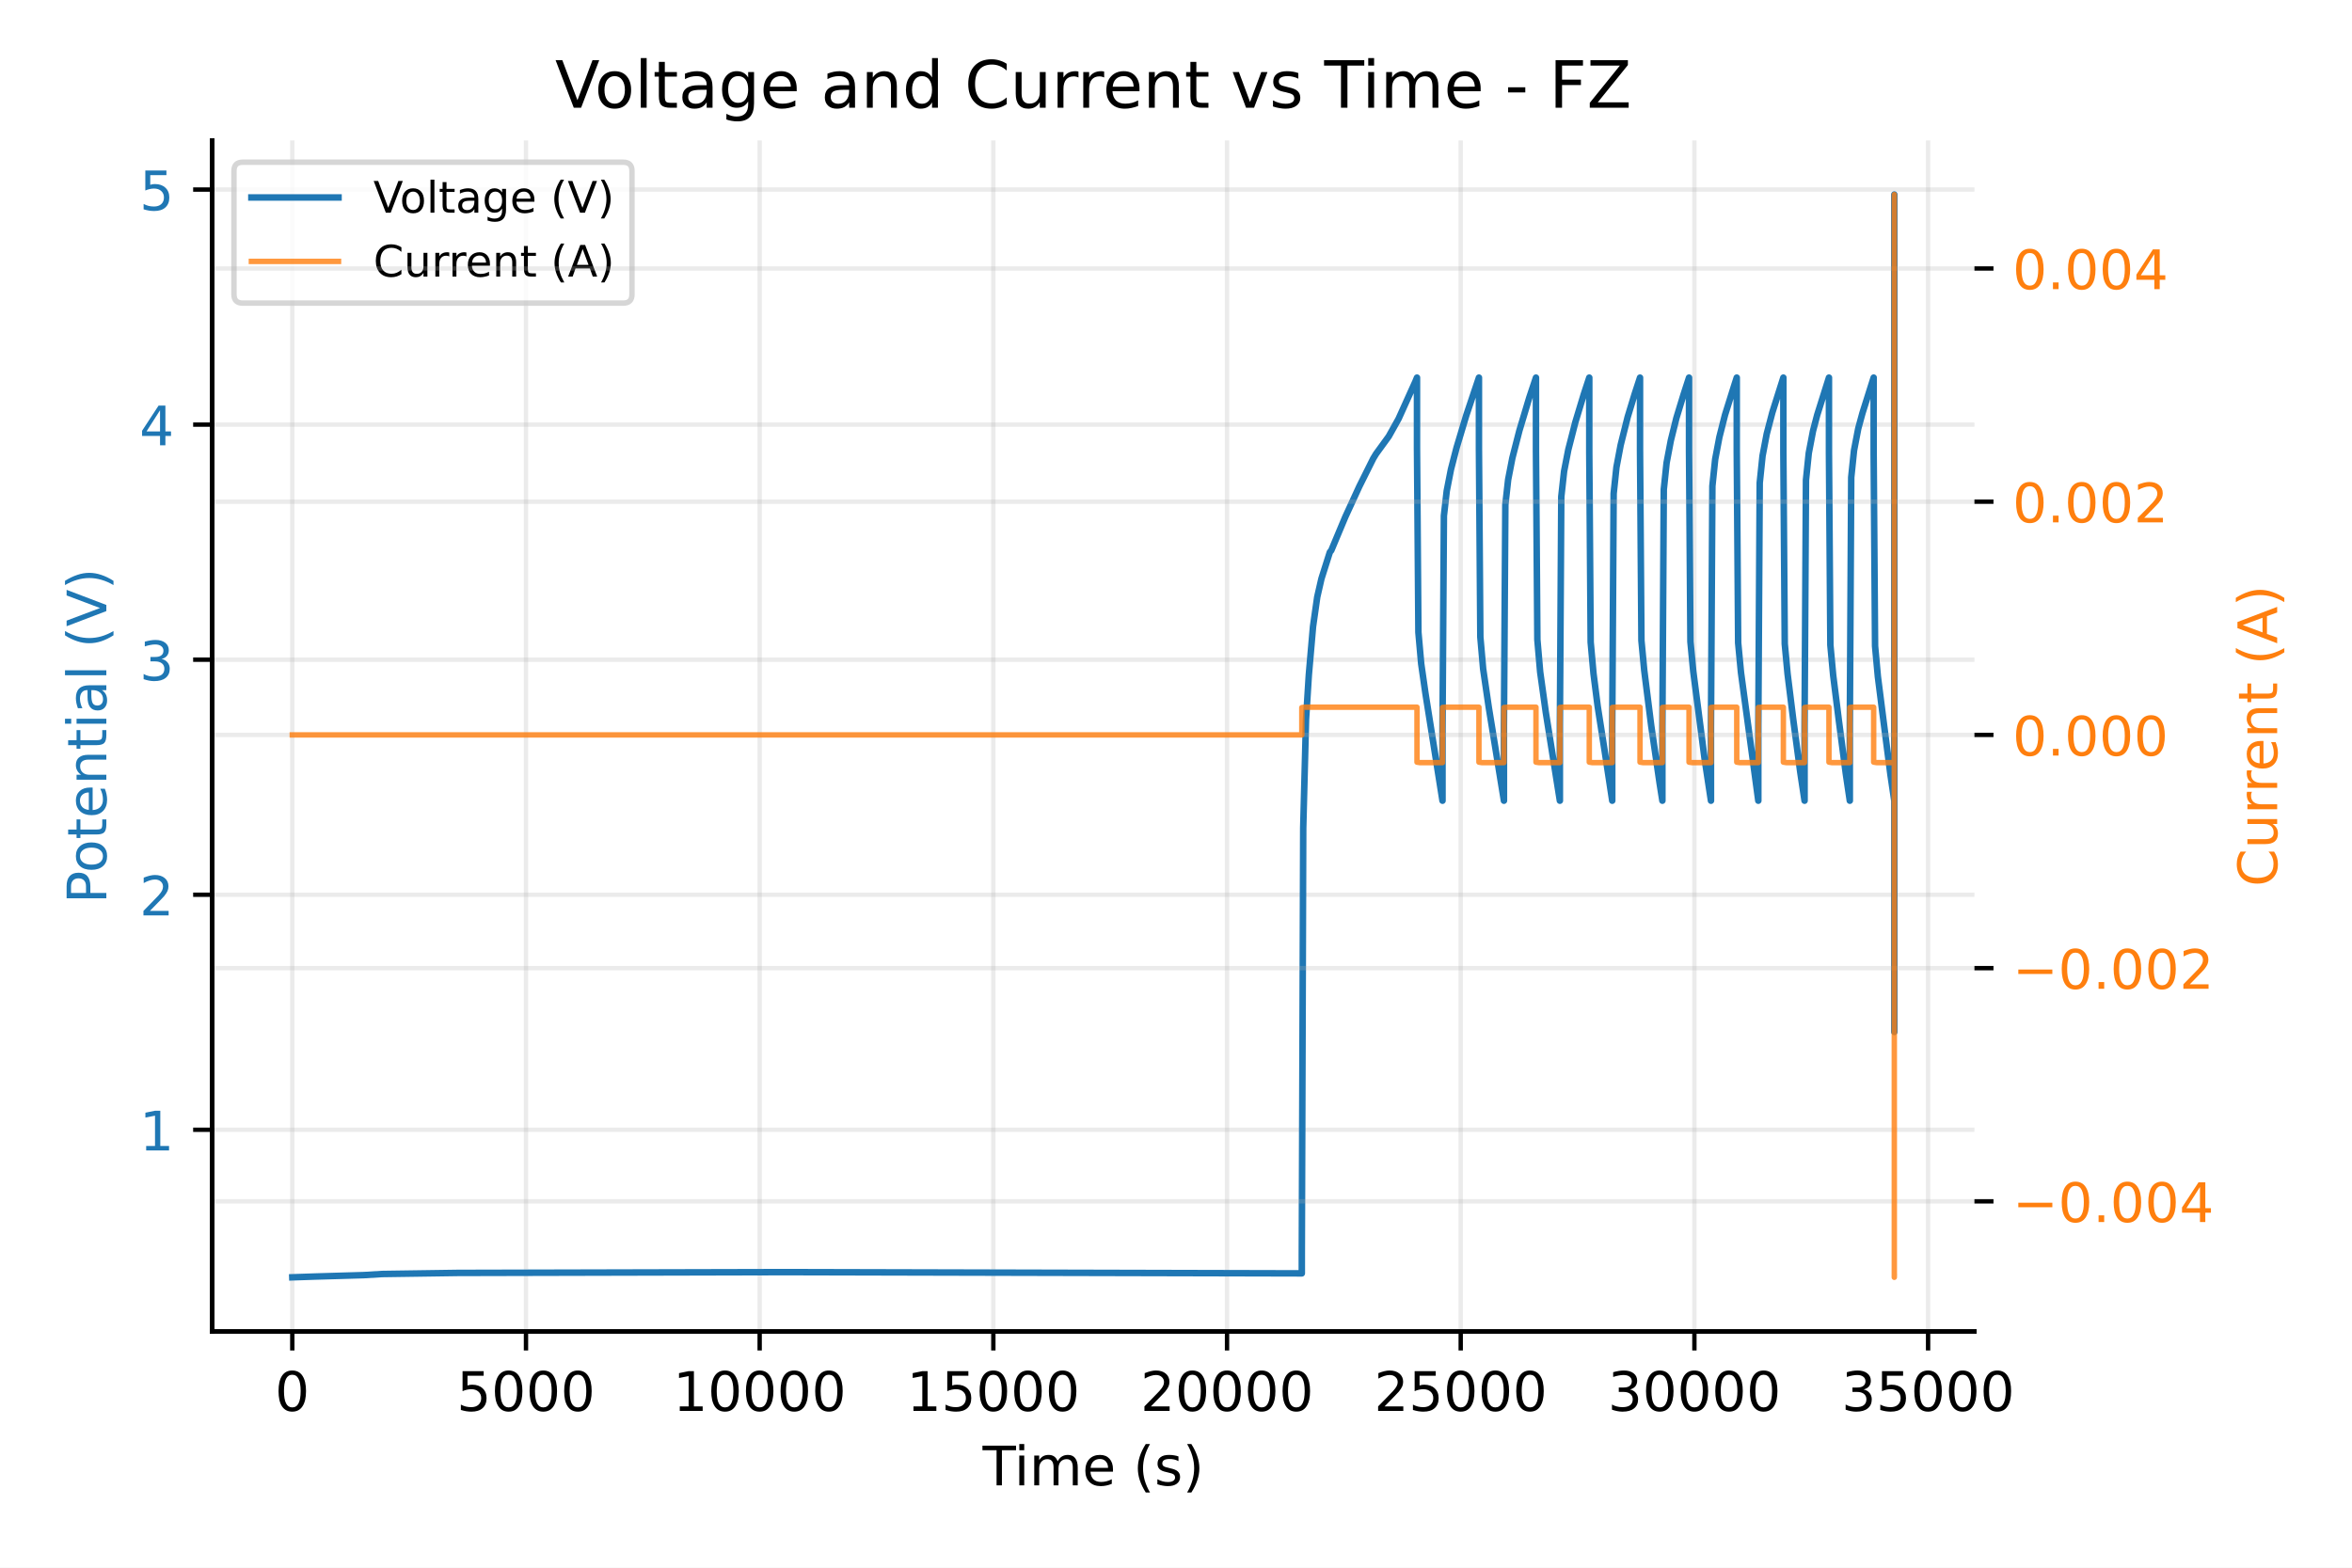
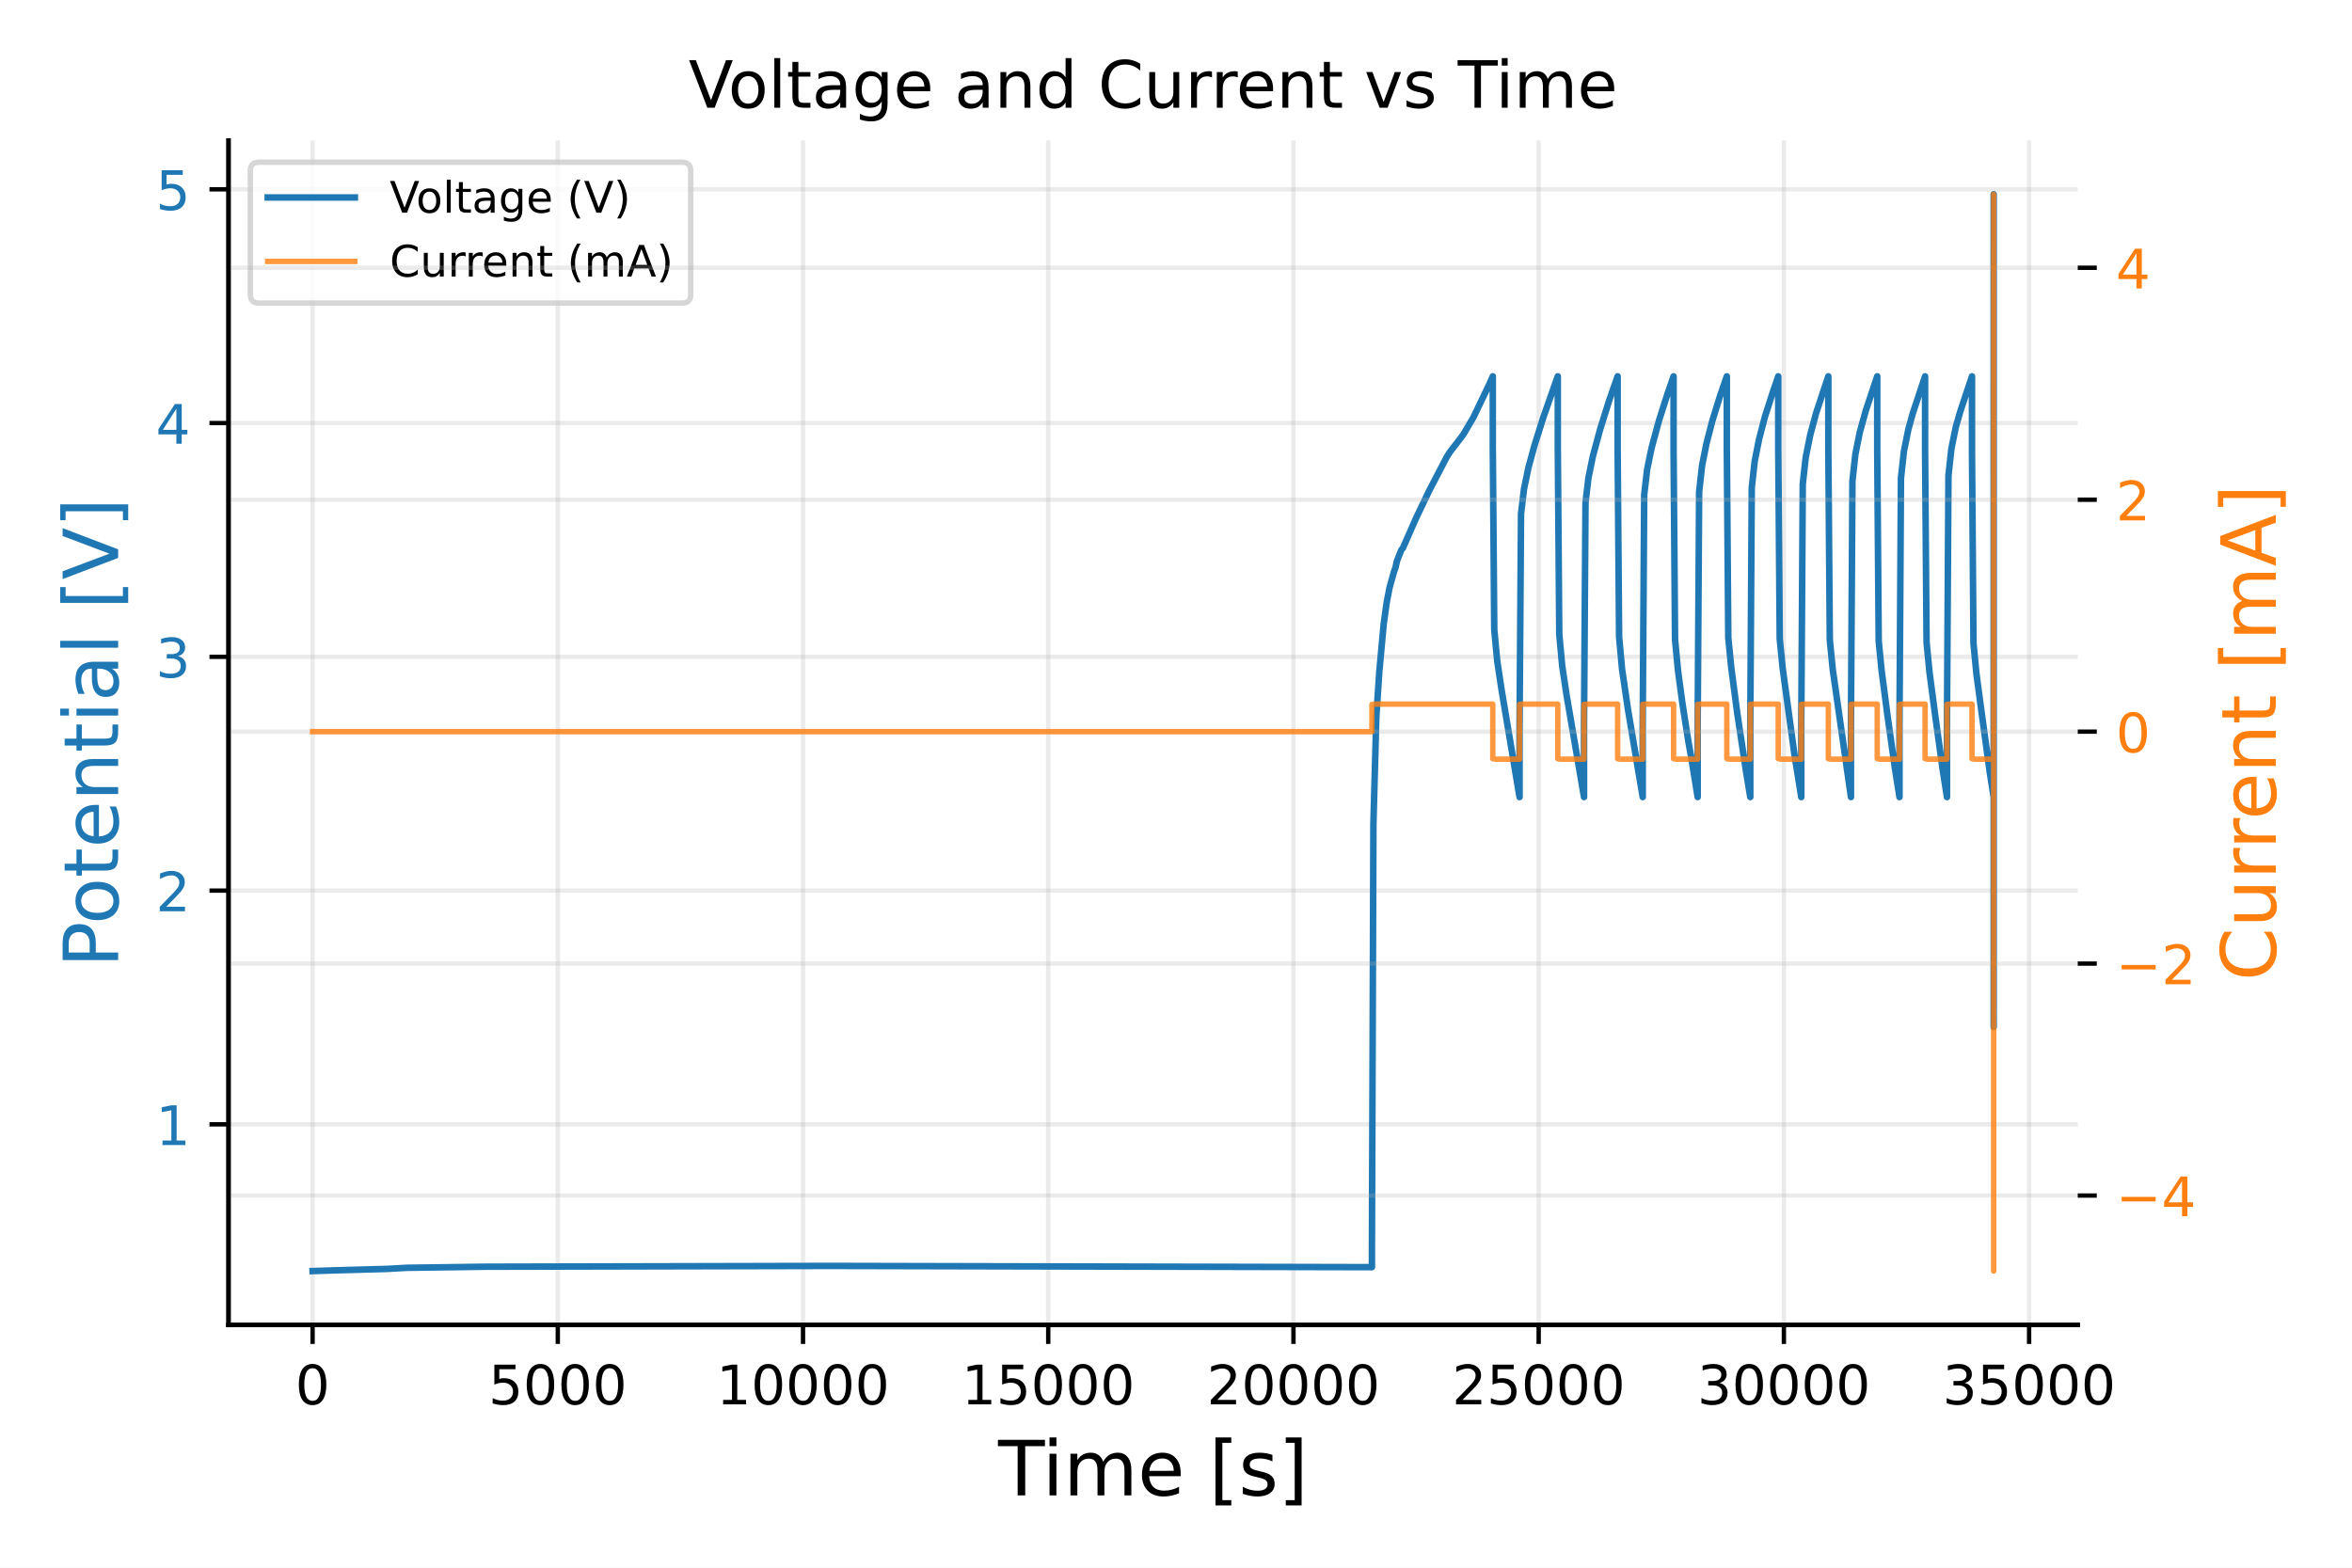
<svg xmlns="http://www.w3.org/2000/svg" xmlns:xlink="http://www.w3.org/1999/xlink" width="432pt" height="288pt" viewBox="0 0 432 288" version="1.1">
  <defs>
    <style type="text/css">*{stroke-linejoin: round; stroke-linecap: butt}</style>
  </defs>
  <g id="figure_1">
    <g id="patch_1">
      <path d="M 0 288  L 432 288  L 432 0  L 0 0  z " style="fill: #ffffff" />
    </g>
    <g id="axes_1">
      <g id="patch_2">
-         <path d="M 38.975 244.6  L 362.65 244.6  L 362.65 25.8  L 38.975 25.8  z " style="fill: #ffffff" />
+         <path d="M 41.975 243.4  L 381.625 243.4  L 381.625 25.8  L 41.975 25.8  z " style="fill: #ffffff" />
      </g>
      <g id="matplotlib.axis_1">
        <g id="xtick_1">
          <g id="line2d_1">
-             <path d="M 53.687 244.6  L 53.687 25.8  " clip-path="url(#p4416f6d482)" style="fill: none; stroke: #b0b0b0; stroke-opacity: 0.25; stroke-width: 0.8; stroke-linecap: square" />
+             <path d="M 57.414 243.4  L 57.414 25.8  " clip-path="url(#p46e3460325)" style="fill: none; stroke: #b0b0b0; stroke-opacity: 0.25; stroke-width: 0.8; stroke-linecap: square" />
          </g>
          <g id="line2d_2">
            <defs>
-               <path id="m3446cfcd59" d="M 0 0  L 0 3.5  " style="stroke: #000000; stroke-width: 0.8" />
+               <path id="mad3d127547" d="M 0 0  L 0 3.5  " style="stroke: #000000; stroke-width: 0.8" />
            </defs>
            <g>
-               <use xlink:href="#m3446cfcd59" x="53.687" y="244.6" style="stroke: #000000; stroke-width: 0.8" />
+               <use xlink:href="#mad3d127547" x="57.414" y="243.4" style="stroke: #000000; stroke-width: 0.8" />
            </g>
          </g>
          <g id="text_1">
-             <text style="font: 10px 'DejaVu Sans', 'Bitstream Vera Sans', 'Computer Modern Sans Serif', 'Lucida Grande', 'Verdana', 'Geneva', 'Lucid', 'Arial', 'Helvetica', 'Avant Garde', sans-serif; text-anchor: middle" x="53.687" y="259.198" transform="rotate(-0 53.68746 259.1984)">0</text>
+             <text style="font-size: 10px; font-family: 'DejaVu Sans', 'Bitstream Vera Sans', 'Computer Modern Sans Serif', 'Lucida Grande', 'Verdana', 'Geneva', 'Lucid', 'Arial', 'Helvetica', 'Avant Garde', sans-serif; text-anchor: middle" x="57.414" y="257.998" transform="rotate(-0 57.41359 257.9984)">0</text>
          </g>
        </g>
        <g id="xtick_2">
          <g id="line2d_3">
-             <path d="M 96.609 244.6  L 96.609 25.8  " clip-path="url(#p4416f6d482)" style="fill: none; stroke: #b0b0b0; stroke-opacity: 0.25; stroke-width: 0.8; stroke-linecap: square" />
+             <path d="M 102.453 243.4  L 102.453 25.8  " clip-path="url(#p46e3460325)" style="fill: none; stroke: #b0b0b0; stroke-opacity: 0.25; stroke-width: 0.8; stroke-linecap: square" />
          </g>
          <g id="line2d_4">
            <g>
-               <use xlink:href="#m3446cfcd59" x="96.609" y="244.6" style="stroke: #000000; stroke-width: 0.8" />
+               <use xlink:href="#mad3d127547" x="102.453" y="243.4" style="stroke: #000000; stroke-width: 0.8" />
            </g>
          </g>
          <g id="text_2">
-             <text style="font: 10px 'DejaVu Sans', 'Bitstream Vera Sans', 'Computer Modern Sans Serif', 'Lucida Grande', 'Verdana', 'Geneva', 'Lucid', 'Arial', 'Helvetica', 'Avant Garde', sans-serif; text-anchor: middle" x="96.609" y="259.198" transform="rotate(-0 96.60897 259.1984)">5000</text>
+             <text style="font-size: 10px; font-family: 'DejaVu Sans', 'Bitstream Vera Sans', 'Computer Modern Sans Serif', 'Lucida Grande', 'Verdana', 'Geneva', 'Lucid', 'Arial', 'Helvetica', 'Avant Garde', sans-serif; text-anchor: middle" x="102.453" y="257.998" transform="rotate(-0 102.4535 257.9984)">5000</text>
          </g>
        </g>
        <g id="xtick_3">
          <g id="line2d_5">
-             <path d="M 139.53 244.6  L 139.53 25.8  " clip-path="url(#p4416f6d482)" style="fill: none; stroke: #b0b0b0; stroke-opacity: 0.25; stroke-width: 0.8; stroke-linecap: square" />
+             <path d="M 147.493 243.4  L 147.493 25.8  " clip-path="url(#p46e3460325)" style="fill: none; stroke: #b0b0b0; stroke-opacity: 0.25; stroke-width: 0.8; stroke-linecap: square" />
          </g>
          <g id="line2d_6">
            <g>
-               <use xlink:href="#m3446cfcd59" x="139.53" y="244.6" style="stroke: #000000; stroke-width: 0.8" />
+               <use xlink:href="#mad3d127547" x="147.493" y="243.4" style="stroke: #000000; stroke-width: 0.8" />
            </g>
          </g>
          <g id="text_3">
-             <text style="font: 10px 'DejaVu Sans', 'Bitstream Vera Sans', 'Computer Modern Sans Serif', 'Lucida Grande', 'Verdana', 'Geneva', 'Lucid', 'Arial', 'Helvetica', 'Avant Garde', sans-serif; text-anchor: middle" x="139.53" y="259.198" transform="rotate(-0 139.5305 259.1984)">10000</text>
+             <text style="font-size: 10px; font-family: 'DejaVu Sans', 'Bitstream Vera Sans', 'Computer Modern Sans Serif', 'Lucida Grande', 'Verdana', 'Geneva', 'Lucid', 'Arial', 'Helvetica', 'Avant Garde', sans-serif; text-anchor: middle" x="147.493" y="257.998" transform="rotate(-0 147.4934 257.9984)">10000</text>
          </g>
        </g>
        <g id="xtick_4">
          <g id="line2d_7">
-             <path d="M 182.452 244.6  L 182.452 25.8  " clip-path="url(#p4416f6d482)" style="fill: none; stroke: #b0b0b0; stroke-opacity: 0.25; stroke-width: 0.8; stroke-linecap: square" />
+             <path d="M 192.533 243.4  L 192.533 25.8  " clip-path="url(#p46e3460325)" style="fill: none; stroke: #b0b0b0; stroke-opacity: 0.25; stroke-width: 0.8; stroke-linecap: square" />
          </g>
          <g id="line2d_8">
            <g>
-               <use xlink:href="#m3446cfcd59" x="182.452" y="244.6" style="stroke: #000000; stroke-width: 0.8" />
+               <use xlink:href="#mad3d127547" x="192.533" y="243.4" style="stroke: #000000; stroke-width: 0.8" />
            </g>
          </g>
          <g id="text_4">
-             <text style="font: 10px 'DejaVu Sans', 'Bitstream Vera Sans', 'Computer Modern Sans Serif', 'Lucida Grande', 'Verdana', 'Geneva', 'Lucid', 'Arial', 'Helvetica', 'Avant Garde', sans-serif; text-anchor: middle" x="182.452" y="259.198" transform="rotate(-0 182.452 259.1984)">15000</text>
+             <text style="font-size: 10px; font-family: 'DejaVu Sans', 'Bitstream Vera Sans', 'Computer Modern Sans Serif', 'Lucida Grande', 'Verdana', 'Geneva', 'Lucid', 'Arial', 'Helvetica', 'Avant Garde', sans-serif; text-anchor: middle" x="192.533" y="257.998" transform="rotate(-0 192.5333 257.9984)">15000</text>
          </g>
        </g>
        <g id="xtick_5">
          <g id="line2d_9">
-             <path d="M 225.373 244.6  L 225.373 25.8  " clip-path="url(#p4416f6d482)" style="fill: none; stroke: #b0b0b0; stroke-opacity: 0.25; stroke-width: 0.8; stroke-linecap: square" />
+             <path d="M 237.573 243.4  L 237.573 25.8  " clip-path="url(#p46e3460325)" style="fill: none; stroke: #b0b0b0; stroke-opacity: 0.25; stroke-width: 0.8; stroke-linecap: square" />
          </g>
          <g id="line2d_10">
            <g>
-               <use xlink:href="#m3446cfcd59" x="225.373" y="244.6" style="stroke: #000000; stroke-width: 0.8" />
+               <use xlink:href="#mad3d127547" x="237.573" y="243.4" style="stroke: #000000; stroke-width: 0.8" />
            </g>
          </g>
          <g id="text_5">
-             <text style="font: 10px 'DejaVu Sans', 'Bitstream Vera Sans', 'Computer Modern Sans Serif', 'Lucida Grande', 'Verdana', 'Geneva', 'Lucid', 'Arial', 'Helvetica', 'Avant Garde', sans-serif; text-anchor: middle" x="225.373" y="259.198" transform="rotate(-0 225.3735 259.1984)">20000</text>
+             <text style="font-size: 10px; font-family: 'DejaVu Sans', 'Bitstream Vera Sans', 'Computer Modern Sans Serif', 'Lucida Grande', 'Verdana', 'Geneva', 'Lucid', 'Arial', 'Helvetica', 'Avant Garde', sans-serif; text-anchor: middle" x="237.573" y="257.998" transform="rotate(-0 237.5732 257.9984)">20000</text>
          </g>
        </g>
        <g id="xtick_6">
          <g id="line2d_11">
-             <path d="M 268.295 244.6  L 268.295 25.8  " clip-path="url(#p4416f6d482)" style="fill: none; stroke: #b0b0b0; stroke-opacity: 0.25; stroke-width: 0.8; stroke-linecap: square" />
+             <path d="M 282.613 243.4  L 282.613 25.8  " clip-path="url(#p46e3460325)" style="fill: none; stroke: #b0b0b0; stroke-opacity: 0.25; stroke-width: 0.8; stroke-linecap: square" />
          </g>
          <g id="line2d_12">
            <g>
-               <use xlink:href="#m3446cfcd59" x="268.295" y="244.6" style="stroke: #000000; stroke-width: 0.8" />
+               <use xlink:href="#mad3d127547" x="282.613" y="243.4" style="stroke: #000000; stroke-width: 0.8" />
            </g>
          </g>
          <g id="text_6">
-             <text style="font: 10px 'DejaVu Sans', 'Bitstream Vera Sans', 'Computer Modern Sans Serif', 'Lucida Grande', 'Verdana', 'Geneva', 'Lucid', 'Arial', 'Helvetica', 'Avant Garde', sans-serif; text-anchor: middle" x="268.295" y="259.198" transform="rotate(-0 268.295 259.1984)">25000</text>
+             <text style="font-size: 10px; font-family: 'DejaVu Sans', 'Bitstream Vera Sans', 'Computer Modern Sans Serif', 'Lucida Grande', 'Verdana', 'Geneva', 'Lucid', 'Arial', 'Helvetica', 'Avant Garde', sans-serif; text-anchor: middle" x="282.613" y="257.998" transform="rotate(-0 282.6131 257.9984)">25000</text>
          </g>
        </g>
        <g id="xtick_7">
          <g id="line2d_13">
-             <path d="M 311.217 244.6  L 311.217 25.8  " clip-path="url(#p4416f6d482)" style="fill: none; stroke: #b0b0b0; stroke-opacity: 0.25; stroke-width: 0.8; stroke-linecap: square" />
+             <path d="M 327.653 243.4  L 327.653 25.8  " clip-path="url(#p46e3460325)" style="fill: none; stroke: #b0b0b0; stroke-opacity: 0.25; stroke-width: 0.8; stroke-linecap: square" />
          </g>
          <g id="line2d_14">
            <g>
-               <use xlink:href="#m3446cfcd59" x="311.217" y="244.6" style="stroke: #000000; stroke-width: 0.8" />
+               <use xlink:href="#mad3d127547" x="327.653" y="243.4" style="stroke: #000000; stroke-width: 0.8" />
            </g>
          </g>
          <g id="text_7">
-             <text style="font: 10px 'DejaVu Sans', 'Bitstream Vera Sans', 'Computer Modern Sans Serif', 'Lucida Grande', 'Verdana', 'Geneva', 'Lucid', 'Arial', 'Helvetica', 'Avant Garde', sans-serif; text-anchor: middle" x="311.217" y="259.198" transform="rotate(-0 311.2165 259.1984)">30000</text>
+             <text style="font-size: 10px; font-family: 'DejaVu Sans', 'Bitstream Vera Sans', 'Computer Modern Sans Serif', 'Lucida Grande', 'Verdana', 'Geneva', 'Lucid', 'Arial', 'Helvetica', 'Avant Garde', sans-serif; text-anchor: middle" x="327.653" y="257.998" transform="rotate(-0 327.653 257.9984)">30000</text>
          </g>
        </g>
        <g id="xtick_8">
          <g id="line2d_15">
-             <path d="M 354.138 244.6  L 354.138 25.8  " clip-path="url(#p4416f6d482)" style="fill: none; stroke: #b0b0b0; stroke-opacity: 0.25; stroke-width: 0.8; stroke-linecap: square" />
+             <path d="M 372.693 243.4  L 372.693 25.8  " clip-path="url(#p46e3460325)" style="fill: none; stroke: #b0b0b0; stroke-opacity: 0.25; stroke-width: 0.8; stroke-linecap: square" />
          </g>
          <g id="line2d_16">
            <g>
-               <use xlink:href="#m3446cfcd59" x="354.138" y="244.6" style="stroke: #000000; stroke-width: 0.8" />
+               <use xlink:href="#mad3d127547" x="372.693" y="243.4" style="stroke: #000000; stroke-width: 0.8" />
            </g>
          </g>
          <g id="text_8">
-             <text style="font: 10px 'DejaVu Sans', 'Bitstream Vera Sans', 'Computer Modern Sans Serif', 'Lucida Grande', 'Verdana', 'Geneva', 'Lucid', 'Arial', 'Helvetica', 'Avant Garde', sans-serif; text-anchor: middle" x="354.138" y="259.198" transform="rotate(-0 354.138 259.1984)">35000</text>
+             <text style="font-size: 10px; font-family: 'DejaVu Sans', 'Bitstream Vera Sans', 'Computer Modern Sans Serif', 'Lucida Grande', 'Verdana', 'Geneva', 'Lucid', 'Arial', 'Helvetica', 'Avant Garde', sans-serif; text-anchor: middle" x="372.693" y="257.998" transform="rotate(-0 372.6929 257.9984)">35000</text>
          </g>
        </g>
        <g id="text_9">
-           <text style="font: 10px 'DejaVu Sans', 'Bitstream Vera Sans', 'Computer Modern Sans Serif', 'Lucida Grande', 'Verdana', 'Geneva', 'Lucid', 'Arial', 'Helvetica', 'Avant Garde', sans-serif; text-anchor: middle" x="200.812" y="272.877" transform="rotate(-0 200.8125 272.8766)">Time (s)</text>
+           <text style="font-size: 14px; font-family: 'DejaVu Sans', 'Bitstream Vera Sans', 'Computer Modern Sans Serif', 'Lucida Grande', 'Verdana', 'Geneva', 'Lucid', 'Arial', 'Helvetica', 'Avant Garde', sans-serif; text-anchor: middle" x="211.8" y="274.716" transform="rotate(-0 211.8 274.7159)">Time [s]</text>
        </g>
      </g>
      <g id="matplotlib.axis_2">
        <g id="ytick_1">
          <g id="line2d_17">
-             <path d="M 38.975 207.552  L 362.65 207.552  " clip-path="url(#p4416f6d482)" style="fill: none; stroke: #b0b0b0; stroke-opacity: 0.25; stroke-width: 0.8; stroke-linecap: square" />
+             <path d="M 41.975 206.555  L 381.625 206.555  " clip-path="url(#p46e3460325)" style="fill: none; stroke: #b0b0b0; stroke-opacity: 0.25; stroke-width: 0.8; stroke-linecap: square" />
          </g>
          <g id="line2d_18">
            <defs>
-               <path id="m30dc6e1d50" d="M 0 0  L -3.5 0  " style="stroke: #000000; stroke-width: 0.8" />
+               <path id="m3a475221ed" d="M 0 0  L -3.5 0  " style="stroke: #000000; stroke-width: 0.8" />
            </defs>
            <g>
-               <use xlink:href="#m30dc6e1d50" x="38.975" y="207.552" style="stroke: #000000; stroke-width: 0.8" />
+               <use xlink:href="#m3a475221ed" x="41.975" y="206.555" style="stroke: #000000; stroke-width: 0.8" />
            </g>
          </g>
          <g id="text_10">
-             <text style="fill: #1f77b4; font: 10px 'DejaVu Sans', 'Bitstream Vera Sans', 'Computer Modern Sans Serif', 'Lucida Grande', 'Verdana', 'Geneva', 'Lucid', 'Arial', 'Helvetica', 'Avant Garde', sans-serif; text-anchor: end" x="31.975" y="211.351" transform="rotate(-0 31.975 211.3514)">1</text>
+             <text style="font-size: 10px; font-family: 'DejaVu Sans', 'Bitstream Vera Sans', 'Computer Modern Sans Serif', 'Lucida Grande', 'Verdana', 'Geneva', 'Lucid', 'Arial', 'Helvetica', 'Avant Garde', sans-serif; text-anchor: end; fill: #1f77b4" x="34.975" y="210.355" transform="rotate(-0 34.975 210.3546)">1</text>
          </g>
        </g>
        <g id="ytick_2">
          <g id="line2d_19">
-             <path d="M 38.975 164.371  L 362.65 164.371  " clip-path="url(#p4416f6d482)" style="fill: none; stroke: #b0b0b0; stroke-opacity: 0.25; stroke-width: 0.8; stroke-linecap: square" />
+             <path d="M 41.975 163.611  L 381.625 163.611  " clip-path="url(#p46e3460325)" style="fill: none; stroke: #b0b0b0; stroke-opacity: 0.25; stroke-width: 0.8; stroke-linecap: square" />
          </g>
          <g id="line2d_20">
            <g>
-               <use xlink:href="#m30dc6e1d50" x="38.975" y="164.371" style="stroke: #000000; stroke-width: 0.8" />
+               <use xlink:href="#m3a475221ed" x="41.975" y="163.611" style="stroke: #000000; stroke-width: 0.8" />
            </g>
          </g>
          <g id="text_11">
-             <text style="fill: #1f77b4; font: 10px 'DejaVu Sans', 'Bitstream Vera Sans', 'Computer Modern Sans Serif', 'Lucida Grande', 'Verdana', 'Geneva', 'Lucid', 'Arial', 'Helvetica', 'Avant Garde', sans-serif; text-anchor: end" x="31.975" y="168.17" transform="rotate(-0 31.975 168.1699)">2</text>
+             <text style="font-size: 10px; font-family: 'DejaVu Sans', 'Bitstream Vera Sans', 'Computer Modern Sans Serif', 'Lucida Grande', 'Verdana', 'Geneva', 'Lucid', 'Arial', 'Helvetica', 'Avant Garde', sans-serif; text-anchor: end; fill: #1f77b4" x="34.975" y="167.41" transform="rotate(-0 34.975 167.4099)">2</text>
          </g>
        </g>
        <g id="ytick_3">
          <g id="line2d_21">
-             <path d="M 38.975 121.189  L 362.65 121.189  " clip-path="url(#p4416f6d482)" style="fill: none; stroke: #b0b0b0; stroke-opacity: 0.25; stroke-width: 0.8; stroke-linecap: square" />
+             <path d="M 41.975 120.666  L 381.625 120.666  " clip-path="url(#p46e3460325)" style="fill: none; stroke: #b0b0b0; stroke-opacity: 0.25; stroke-width: 0.8; stroke-linecap: square" />
          </g>
          <g id="line2d_22">
            <g>
-               <use xlink:href="#m30dc6e1d50" x="38.975" y="121.189" style="stroke: #000000; stroke-width: 0.8" />
+               <use xlink:href="#m3a475221ed" x="41.975" y="120.666" style="stroke: #000000; stroke-width: 0.8" />
            </g>
          </g>
          <g id="text_12">
-             <text style="fill: #1f77b4; font: 10px 'DejaVu Sans', 'Bitstream Vera Sans', 'Computer Modern Sans Serif', 'Lucida Grande', 'Verdana', 'Geneva', 'Lucid', 'Arial', 'Helvetica', 'Avant Garde', sans-serif; text-anchor: end" x="31.975" y="124.988" transform="rotate(-0 31.975 124.9884)">3</text>
+             <text style="font-size: 10px; font-family: 'DejaVu Sans', 'Bitstream Vera Sans', 'Computer Modern Sans Serif', 'Lucida Grande', 'Verdana', 'Geneva', 'Lucid', 'Arial', 'Helvetica', 'Avant Garde', sans-serif; text-anchor: end; fill: #1f77b4" x="34.975" y="124.465" transform="rotate(-0 34.975 124.4652)">3</text>
          </g>
        </g>
        <g id="ytick_4">
          <g id="line2d_23">
-             <path d="M 38.975 78.008  L 362.65 78.008  " clip-path="url(#p4416f6d482)" style="fill: none; stroke: #b0b0b0; stroke-opacity: 0.25; stroke-width: 0.8; stroke-linecap: square" />
+             <path d="M 41.975 77.721  L 381.625 77.721  " clip-path="url(#p46e3460325)" style="fill: none; stroke: #b0b0b0; stroke-opacity: 0.25; stroke-width: 0.8; stroke-linecap: square" />
          </g>
          <g id="line2d_24">
            <g>
-               <use xlink:href="#m30dc6e1d50" x="38.975" y="78.008" style="stroke: #000000; stroke-width: 0.8" />
+               <use xlink:href="#m3a475221ed" x="41.975" y="77.721" style="stroke: #000000; stroke-width: 0.8" />
            </g>
          </g>
          <g id="text_13">
-             <text style="fill: #1f77b4; font: 10px 'DejaVu Sans', 'Bitstream Vera Sans', 'Computer Modern Sans Serif', 'Lucida Grande', 'Verdana', 'Geneva', 'Lucid', 'Arial', 'Helvetica', 'Avant Garde', sans-serif; text-anchor: end" x="31.975" y="81.807" transform="rotate(-0 31.975 81.80687)">4</text>
+             <text style="font-size: 10px; font-family: 'DejaVu Sans', 'Bitstream Vera Sans', 'Computer Modern Sans Serif', 'Lucida Grande', 'Verdana', 'Geneva', 'Lucid', 'Arial', 'Helvetica', 'Avant Garde', sans-serif; text-anchor: end; fill: #1f77b4" x="34.975" y="81.521" transform="rotate(-0 34.975 81.52054)">4</text>
          </g>
        </g>
        <g id="ytick_5">
          <g id="line2d_25">
-             <path d="M 38.975 34.826  L 362.65 34.826  " clip-path="url(#p4416f6d482)" style="fill: none; stroke: #b0b0b0; stroke-opacity: 0.25; stroke-width: 0.8; stroke-linecap: square" />
+             <path d="M 41.975 34.777  L 381.625 34.777  " clip-path="url(#p46e3460325)" style="fill: none; stroke: #b0b0b0; stroke-opacity: 0.25; stroke-width: 0.8; stroke-linecap: square" />
          </g>
          <g id="line2d_26">
            <g>
-               <use xlink:href="#m30dc6e1d50" x="38.975" y="34.826" style="stroke: #000000; stroke-width: 0.8" />
+               <use xlink:href="#m3a475221ed" x="41.975" y="34.777" style="stroke: #000000; stroke-width: 0.8" />
            </g>
          </g>
          <g id="text_14">
-             <text style="fill: #1f77b4; font: 10px 'DejaVu Sans', 'Bitstream Vera Sans', 'Computer Modern Sans Serif', 'Lucida Grande', 'Verdana', 'Geneva', 'Lucid', 'Arial', 'Helvetica', 'Avant Garde', sans-serif; text-anchor: end" x="31.975" y="38.625" transform="rotate(-0 31.975 38.62537)">5</text>
+             <text style="font-size: 10px; font-family: 'DejaVu Sans', 'Bitstream Vera Sans', 'Computer Modern Sans Serif', 'Lucida Grande', 'Verdana', 'Geneva', 'Lucid', 'Arial', 'Helvetica', 'Avant Garde', sans-serif; text-anchor: end; fill: #1f77b4" x="34.975" y="38.576" transform="rotate(-0 34.975 38.57586)">5</text>
          </g>
        </g>
        <g id="text_15">
-           <text style="fill: #1f77b4; font: 10px 'DejaVu Sans', 'Bitstream Vera Sans', 'Computer Modern Sans Serif', 'Lucida Grande', 'Verdana', 'Geneva', 'Lucid', 'Arial', 'Helvetica', 'Avant Garde', sans-serif; text-anchor: middle" x="19.533" y="135.2" transform="rotate(-90 19.53281 135.2)">Potential (V)</text>
+           <text style="font-size: 14px; font-family: 'DejaVu Sans', 'Bitstream Vera Sans', 'Computer Modern Sans Serif', 'Lucida Grande', 'Verdana', 'Geneva', 'Lucid', 'Arial', 'Helvetica', 'Avant Garde', sans-serif; text-anchor: middle; fill: #1f77b4" x="21.701" y="134.6" transform="rotate(-90 21.70094 134.6)">Potential [V]</text>
        </g>
      </g>
      <g id="line2d_27">
-         <path d="M 53.688 234.655  L 57.808 234.515  L 66.821 234.251  L 70.169 234.049  L 84.076 233.848  L 144.338 233.703  L 239.108 233.932  L 239.109 230.327  L 239.367 152.091  L 239.882 132.188  L 240.397 123.984  L 241.169 115.108  L 241.942 109.677  L 242.714 106.311  L 244.26 101.429  L 244.517 101.128  L 247.092 94.975  L 249.668 89.37  L 252.243 84.205  L 252.758 83.363  L 255.076 80.175  L 256.879 76.943  L 259.969 70.095  L 260.264 69.373  L 260.264 82.238  L 260.522 116.163  L 261.037 121.942  L 261.809 127.327  L 264.95 147.098  L 264.95 133.817  L 265.207 94.761  L 265.722 90.217  L 266.495 86.264  L 267.525 82.267  L 269.328 76.271  L 271.642 69.373  L 271.642 82.509  L 271.899 117.027  L 272.414 122.885  L 273.444 129.924  L 276.235 147.098  L 276.235 133.338  L 276.492 92.727  L 277.007 88.117  L 277.78 84.14  L 279.068 79.118  L 280.87 73.109  L 282.117 69.374  L 282.117 82.922  L 282.374 117.521  L 282.889 123.457  L 283.92 130.863  L 286.509 147.096  L 286.509 133.157  L 286.766 91.253  L 287.281 86.585  L 288.054 82.615  L 289.342 77.587  L 290.887 72.482  L 291.908 69.374  L 291.908 83.106  L 292.165 117.975  L 292.68 123.715  L 293.453 129.762  L 294.74 138.002  L 296.126 147.097  L 296.126 133.625  L 296.384 90.672  L 296.899 85.838  L 297.671 81.758  L 298.959 76.61  L 300.247 72.382  L 301.229 69.375  L 301.229 82.721  L 301.486 117.672  L 302.001 123.146  L 303.289 133.34  L 304.834 143.92  L 305.336 147.095  L 305.336 133.537  L 305.593 89.927  L 306.108 85.034  L 306.881 80.946  L 307.911 76.786  L 309.199 72.561  L 310.23 69.373  L 310.23 82.867  L 310.487 117.887  L 311.002 123.298  L 313.063 139.218  L 314.261 147.098  L 314.261 133.471  L 314.519 89.297  L 315.034 84.372  L 315.807 80.296  L 316.837 76.227  L 318.639 70.481  L 318.996 69.372  L 318.996 83.011  L 319.253 118.087  L 319.769 123.524  L 322.956 147.096  L 322.956 133.383  L 323.214 88.718  L 323.729 83.769  L 324.501 79.709  L 325.532 75.773  L 327.555 69.372  L 327.555 83.175  L 327.812 118.284  L 328.327 123.776  L 329.357 132.069  L 330.645 141.737  L 331.451 147.097  L 331.451 133.3  L 331.709 88.198  L 332.224 83.231  L 332.996 79.196  L 333.769 76.24  L 335.931 69.374  L 335.931 83.314  L 336.189 118.492  L 336.704 124.048  L 337.734 132.258  L 339.022 142.101  L 339.763 147.097  L 339.763 133.218  L 340.021 87.702  L 340.536 82.743  L 341.308 78.737  L 342.081 75.896  L 344.142 69.371  L 344.142 83.459  L 344.4 118.686  L 344.915 124.301  L 345.945 132.394  L 347.233 142.364  L 347.932 147.096  L 347.936 35.745  L 347.936 189.578  L 347.938 187.71  " clip-path="url(#p4416f6d482)" style="fill: none; stroke: #1f77b4; stroke-width: 1.2; stroke-linecap: square" />
+         <path d="M 57.414 233.509  L 61.737 233.37  L 71.196 233.108  L 74.709 232.907  L 89.302 232.707  L 152.538 232.563  L 251.986 232.79  L 251.987 229.205  L 252.257 151.399  L 252.797 131.605  L 253.338 123.445  L 254.149 114.618  L 254.689 110.731  L 255.23 107.926  L 256.04 105.028  L 256.31 104.291  L 256.581 103.065  L 257.391 101.014  L 257.662 100.715  L 260.094 95.185  L 262.526 90.104  L 265.769 83.884  L 266.309 83.047  L 268.741 79.877  L 270.633 76.662  L 273.606 70.462  L 274.186 69.134  L 274.186 81.928  L 274.456 115.667  L 274.997 121.415  L 275.807 126.771  L 279.103 146.433  L 279.103 133.225  L 279.373 94.383  L 279.914 89.863  L 280.724 85.932  L 281.805 81.957  L 283.427 76.801  L 285.859 69.858  L 286.125 69.134  L 286.125 82.198  L 286.395 116.527  L 286.936 122.352  L 287.746 127.74  L 290.945 146.432  L 290.945 132.748  L 291.215 92.36  L 291.755 87.775  L 292.566 83.82  L 293.917 78.825  L 295.539 73.649  L 297.117 69.135  L 297.117 82.609  L 297.387 117.018  L 297.928 122.922  L 299.009 130.287  L 301.726 146.431  L 301.726 132.568  L 301.996 90.894  L 302.537 86.251  L 303.347 82.303  L 304.699 77.303  L 306.32 72.225  L 307.391 69.135  L 307.391 82.792  L 307.661 117.47  L 308.202 123.178  L 309.013 129.192  L 310.093 136.138  L 310.634 139.143  L 311.818 146.431  L 311.818 133.033  L 312.088 90.316  L 312.629 85.509  L 313.439 81.452  L 314.52 77.276  L 315.871 72.923  L 317.172 69.136  L 317.172 82.409  L 317.442 117.168  L 317.983 122.612  L 319.064 130.855  L 320.685 141.611  L 321.482 146.43  L 321.482 132.946  L 321.752 89.575  L 322.293 84.709  L 323.104 80.644  L 324.185 76.506  L 325.536 72.305  L 326.618 69.134  L 326.618 82.554  L 326.888 117.382  L 327.428 122.763  L 329.59 138.596  L 330.848 146.433  L 330.848 132.88  L 331.118 88.949  L 331.659 84.051  L 332.47 79.997  L 333.551 75.951  L 335.442 70.236  L 335.816 69.133  L 335.816 82.697  L 336.087 117.581  L 336.627 122.988  L 339.972 146.431  L 339.972 132.793  L 340.242 88.373  L 340.783 83.451  L 341.594 79.413  L 342.675 75.499  L 344.798 69.133  L 344.798 82.86  L 345.068 117.777  L 345.608 123.239  L 346.689 131.486  L 348.04 141.101  L 348.886 146.432  L 348.886 132.711  L 349.157 87.856  L 349.697 82.917  L 350.508 78.903  L 351.318 75.963  L 353.588 69.135  L 353.588 82.998  L 353.858 117.984  L 354.398 123.509  L 355.479 131.674  L 356.831 141.463  L 357.608 146.432  L 357.608 132.629  L 357.879 87.362  L 358.419 82.43  L 359.23 78.447  L 360.041 75.621  L 362.204 69.133  L 362.204 83.143  L 362.474 118.177  L 363.015 123.76  L 364.096 131.81  L 365.447 141.724  L 366.181 146.431  L 366.185 35.691  L 366.185 188.68  L 366.186 186.822  " clip-path="url(#p46e3460325)" style="fill: none; stroke: #1f77b4; stroke-width: 1.2; stroke-linecap: square" />
      </g>
      <g id="patch_3">
-         <path d="M 38.975 244.6  L 38.975 25.8  " style="fill: none; stroke: #000000; stroke-width: 0.8; stroke-linejoin: miter; stroke-linecap: square" />
+         <path d="M 41.975 243.4  L 41.975 25.8  " style="fill: none; stroke: #000000; stroke-width: 0.8; stroke-linejoin: miter; stroke-linecap: square" />
      </g>
      <g id="patch_4">
-         <path d="M 38.975 244.6  L 362.65 244.6  " style="fill: none; stroke: #000000; stroke-width: 0.8; stroke-linejoin: miter; stroke-linecap: square" />
+         <path d="M 41.975 243.4  L 381.625 243.4  " style="fill: none; stroke: #000000; stroke-width: 0.8; stroke-linejoin: miter; stroke-linecap: square" />
      </g>
      <g id="text_16">
-         <text style="font: 12px 'DejaVu Sans', 'Bitstream Vera Sans', 'Computer Modern Sans Serif', 'Lucida Grande', 'Verdana', 'Geneva', 'Lucid', 'Arial', 'Helvetica', 'Avant Garde', sans-serif; text-anchor: middle" x="200.812" y="19.8" transform="rotate(-0 200.8125 19.8)">Voltage and Current vs Time - FZ</text>
+         <text style="font-size: 12px; font-family: 'DejaVu Sans', 'Bitstream Vera Sans', 'Computer Modern Sans Serif', 'Lucida Grande', 'Verdana', 'Geneva', 'Lucid', 'Arial', 'Helvetica', 'Avant Garde', sans-serif; text-anchor: middle" x="211.8" y="19.8" transform="rotate(-0 211.8 19.8)">Voltage and Current vs Time</text>
      </g>
      <g id="legend_1">
        <g id="patch_5">
-           <path d="M 44.575 55.685  L 114.475 55.685  Q 116.075 55.685 116.075 54.085  L 116.075 31.4  Q 116.075 29.8 114.475 29.8  L 44.575 29.8  Q 42.975 29.8 42.975 31.4  L 42.975 54.085  Q 42.975 55.685 44.575 55.685  z " style="fill: #ffffff; opacity: 0.8; stroke: #cccccc; stroke-linejoin: miter" />
+           <path d="M 47.575 55.685  L 125.267 55.685  Q 126.868 55.685 126.868 54.085  L 126.868 31.4  Q 126.868 29.8 125.267 29.8  L 47.575 29.8  Q 45.975 29.8 45.975 31.4  L 45.975 54.085  Q 45.975 55.685 47.575 55.685  z " style="fill: #ffffff; opacity: 0.8; stroke: #cccccc; stroke-linejoin: miter" />
        </g>
        <g id="line2d_28">
-           <path d="M 46.175 36.279  L 54.175 36.279  L 62.175 36.279  " style="fill: none; stroke: #1f77b4; stroke-width: 1.2; stroke-linecap: square" />
+           <path d="M 49.175 36.279  L 57.175 36.279  L 65.175 36.279  " style="fill: none; stroke: #1f77b4; stroke-width: 1.2; stroke-linecap: square" />
        </g>
        <g id="text_17">
-           <text style="font: 8px 'DejaVu Sans', 'Bitstream Vera Sans', 'Computer Modern Sans Serif', 'Lucida Grande', 'Verdana', 'Geneva', 'Lucid', 'Arial', 'Helvetica', 'Avant Garde', sans-serif; text-anchor: start" x="68.575" y="39.079" transform="rotate(-0 68.575 39.07875)">Voltage (V)</text>
+           <text style="font-size: 8px; font-family: 'DejaVu Sans', 'Bitstream Vera Sans', 'Computer Modern Sans Serif', 'Lucida Grande', 'Verdana', 'Geneva', 'Lucid', 'Arial', 'Helvetica', 'Avant Garde', sans-serif; text-anchor: start" x="71.575" y="39.079" transform="rotate(-0 71.575 39.07875)">Voltage (V)</text>
        </g>
        <g id="line2d_29">
-           <path d="M 46.175 48.021  L 54.175 48.021  L 62.175 48.021  " style="fill: none; stroke: #ff7f0e; stroke-opacity: 0.8; stroke-linecap: square" />
+           <path d="M 49.175 48.021  L 57.175 48.021  L 65.175 48.021  " style="fill: none; stroke: #ff7f0e; stroke-opacity: 0.8; stroke-linecap: square" />
        </g>
        <g id="text_18">
-           <text style="font: 8px 'DejaVu Sans', 'Bitstream Vera Sans', 'Computer Modern Sans Serif', 'Lucida Grande', 'Verdana', 'Geneva', 'Lucid', 'Arial', 'Helvetica', 'Avant Garde', sans-serif; text-anchor: start" x="68.575" y="50.821" transform="rotate(-0 68.575 50.82125)">Current (A)</text>
+           <text style="font-size: 8px; font-family: 'DejaVu Sans', 'Bitstream Vera Sans', 'Computer Modern Sans Serif', 'Lucida Grande', 'Verdana', 'Geneva', 'Lucid', 'Arial', 'Helvetica', 'Avant Garde', sans-serif; text-anchor: start" x="71.575" y="50.821" transform="rotate(-0 71.575 50.82125)">Current (mA)</text>
        </g>
      </g>
    </g>
    <g id="axes_2">
      <g id="matplotlib.axis_3">
        <g id="ytick_6">
          <g id="line2d_30">
-             <path d="M 38.975 220.701  L 362.65 220.701  " clip-path="url(#p4416f6d482)" style="fill: none; stroke: #b0b0b0; stroke-opacity: 0.25; stroke-width: 0.8; stroke-linecap: square" />
+             <path d="M 41.975 219.632  L 381.625 219.632  " clip-path="url(#p46e3460325)" style="fill: none; stroke: #b0b0b0; stroke-opacity: 0.25; stroke-width: 0.8; stroke-linecap: square" />
          </g>
          <g id="line2d_31">
            <defs>
-               <path id="m5e10e9c9ae" d="M 0 0  L 3.5 0  " style="stroke: #000000; stroke-width: 0.8" />
+               <path id="m9a31cae43c" d="M 0 0  L 3.5 0  " style="stroke: #000000; stroke-width: 0.8" />
            </defs>
            <g>
-               <use xlink:href="#m5e10e9c9ae" x="362.65" y="220.701" style="stroke: #000000; stroke-width: 0.8" />
+               <use xlink:href="#m9a31cae43c" x="381.625" y="219.632" style="stroke: #000000; stroke-width: 0.8" />
            </g>
          </g>
          <g id="text_19">
-             <text style="fill: #ff7f0e; font: 10px 'DejaVu Sans', 'Bitstream Vera Sans', 'Computer Modern Sans Serif', 'Lucida Grande', 'Verdana', 'Geneva', 'Lucid', 'Arial', 'Helvetica', 'Avant Garde', sans-serif; text-anchor: start" x="369.65" y="224.5" transform="rotate(-0 369.65 224.5002)">−0.004</text>
+             <text style="font-size: 10px; font-family: 'DejaVu Sans', 'Bitstream Vera Sans', 'Computer Modern Sans Serif', 'Lucida Grande', 'Verdana', 'Geneva', 'Lucid', 'Arial', 'Helvetica', 'Avant Garde', sans-serif; text-anchor: start; fill: #ff7f0e" x="388.625" y="223.431" transform="rotate(-0 388.625 223.4312)">−4</text>
          </g>
        </g>
        <g id="ytick_7">
          <g id="line2d_32">
-             <path d="M 38.975 177.856  L 362.65 177.856  " clip-path="url(#p4416f6d482)" style="fill: none; stroke: #b0b0b0; stroke-opacity: 0.25; stroke-width: 0.8; stroke-linecap: square" />
+             <path d="M 41.975 177.022  L 381.625 177.022  " clip-path="url(#p46e3460325)" style="fill: none; stroke: #b0b0b0; stroke-opacity: 0.25; stroke-width: 0.8; stroke-linecap: square" />
          </g>
          <g id="line2d_33">
            <g>
-               <use xlink:href="#m5e10e9c9ae" x="362.65" y="177.856" style="stroke: #000000; stroke-width: 0.8" />
+               <use xlink:href="#m9a31cae43c" x="381.625" y="177.022" style="stroke: #000000; stroke-width: 0.8" />
            </g>
          </g>
          <g id="text_20">
-             <text style="fill: #ff7f0e; font: 10px 'DejaVu Sans', 'Bitstream Vera Sans', 'Computer Modern Sans Serif', 'Lucida Grande', 'Verdana', 'Geneva', 'Lucid', 'Arial', 'Helvetica', 'Avant Garde', sans-serif; text-anchor: start" x="369.65" y="181.655" transform="rotate(-0 369.65 181.6551)">−0.002</text>
+             <text style="font-size: 10px; font-family: 'DejaVu Sans', 'Bitstream Vera Sans', 'Computer Modern Sans Serif', 'Lucida Grande', 'Verdana', 'Geneva', 'Lucid', 'Arial', 'Helvetica', 'Avant Garde', sans-serif; text-anchor: start; fill: #ff7f0e" x="388.625" y="180.821" transform="rotate(-0 388.625 180.8212)">−2</text>
          </g>
        </g>
        <g id="ytick_8">
          <g id="line2d_34">
-             <path d="M 38.975 135.011  L 362.65 135.011  " clip-path="url(#p4416f6d482)" style="fill: none; stroke: #b0b0b0; stroke-opacity: 0.25; stroke-width: 0.8; stroke-linecap: square" />
+             <path d="M 41.975 134.412  L 381.625 134.412  " clip-path="url(#p46e3460325)" style="fill: none; stroke: #b0b0b0; stroke-opacity: 0.25; stroke-width: 0.8; stroke-linecap: square" />
          </g>
          <g id="line2d_35">
            <g>
-               <use xlink:href="#m5e10e9c9ae" x="362.65" y="135.011" style="stroke: #000000; stroke-width: 0.8" />
+               <use xlink:href="#m9a31cae43c" x="381.625" y="134.412" style="stroke: #000000; stroke-width: 0.8" />
            </g>
          </g>
          <g id="text_21">
-             <text style="fill: #ff7f0e; font: 10px 'DejaVu Sans', 'Bitstream Vera Sans', 'Computer Modern Sans Serif', 'Lucida Grande', 'Verdana', 'Geneva', 'Lucid', 'Arial', 'Helvetica', 'Avant Garde', sans-serif; text-anchor: start" x="369.65" y="138.81" transform="rotate(-0 369.65 138.81)">0.000</text>
+             <text style="font-size: 10px; font-family: 'DejaVu Sans', 'Bitstream Vera Sans', 'Computer Modern Sans Serif', 'Lucida Grande', 'Verdana', 'Geneva', 'Lucid', 'Arial', 'Helvetica', 'Avant Garde', sans-serif; text-anchor: start; fill: #ff7f0e" x="388.625" y="138.211" transform="rotate(-0 388.625 138.2111)">0</text>
          </g>
        </g>
        <g id="ytick_9">
          <g id="line2d_36">
-             <path d="M 38.975 92.166  L 362.65 92.166  " clip-path="url(#p4416f6d482)" style="fill: none; stroke: #b0b0b0; stroke-opacity: 0.25; stroke-width: 0.8; stroke-linecap: square" />
+             <path d="M 41.975 91.802  L 381.625 91.802  " clip-path="url(#p46e3460325)" style="fill: none; stroke: #b0b0b0; stroke-opacity: 0.25; stroke-width: 0.8; stroke-linecap: square" />
          </g>
          <g id="line2d_37">
            <g>
-               <use xlink:href="#m5e10e9c9ae" x="362.65" y="92.166" style="stroke: #000000; stroke-width: 0.8" />
+               <use xlink:href="#m9a31cae43c" x="381.625" y="91.802" style="stroke: #000000; stroke-width: 0.8" />
            </g>
          </g>
          <g id="text_22">
-             <text style="fill: #ff7f0e; font: 10px 'DejaVu Sans', 'Bitstream Vera Sans', 'Computer Modern Sans Serif', 'Lucida Grande', 'Verdana', 'Geneva', 'Lucid', 'Arial', 'Helvetica', 'Avant Garde', sans-serif; text-anchor: start" x="369.65" y="95.965" transform="rotate(-0 369.65 95.96495)">0.002</text>
+             <text style="font-size: 10px; font-family: 'DejaVu Sans', 'Bitstream Vera Sans', 'Computer Modern Sans Serif', 'Lucida Grande', 'Verdana', 'Geneva', 'Lucid', 'Arial', 'Helvetica', 'Avant Garde', sans-serif; text-anchor: start; fill: #ff7f0e" x="388.625" y="95.601" transform="rotate(-0 388.625 95.60097)">2</text>
          </g>
        </g>
        <g id="ytick_10">
          <g id="line2d_38">
-             <path d="M 38.975 49.321  L 362.65 49.321  " clip-path="url(#p4416f6d482)" style="fill: none; stroke: #b0b0b0; stroke-opacity: 0.25; stroke-width: 0.8; stroke-linecap: square" />
+             <path d="M 41.975 49.192  L 381.625 49.192  " clip-path="url(#p46e3460325)" style="fill: none; stroke: #b0b0b0; stroke-opacity: 0.25; stroke-width: 0.8; stroke-linecap: square" />
          </g>
          <g id="line2d_39">
            <g>
-               <use xlink:href="#m5e10e9c9ae" x="362.65" y="49.321" style="stroke: #000000; stroke-width: 0.8" />
+               <use xlink:href="#m9a31cae43c" x="381.625" y="49.192" style="stroke: #000000; stroke-width: 0.8" />
            </g>
          </g>
          <g id="text_23">
-             <text style="fill: #ff7f0e; font: 10px 'DejaVu Sans', 'Bitstream Vera Sans', 'Computer Modern Sans Serif', 'Lucida Grande', 'Verdana', 'Geneva', 'Lucid', 'Arial', 'Helvetica', 'Avant Garde', sans-serif; text-anchor: start" x="369.65" y="53.12" transform="rotate(-0 369.65 53.11988)">0.004</text>
+             <text style="font-size: 10px; font-family: 'DejaVu Sans', 'Bitstream Vera Sans', 'Computer Modern Sans Serif', 'Lucida Grande', 'Verdana', 'Geneva', 'Lucid', 'Arial', 'Helvetica', 'Avant Garde', sans-serif; text-anchor: start; fill: #ff7f0e" x="388.625" y="52.991" transform="rotate(-0 388.625 52.99088)">4</text>
          </g>
        </g>
        <g id="text_24">
-           <text style="fill: #ff7f0e; font: 10px 'DejaVu Sans', 'Bitstream Vera Sans', 'Computer Modern Sans Serif', 'Lucida Grande', 'Verdana', 'Geneva', 'Lucid', 'Arial', 'Helvetica', 'Avant Garde', sans-serif; text-anchor: middle" x="418.256" y="135.2" transform="rotate(-90 418.2563 135.2)">Current (A)</text>
+           <text style="font-size: 14px; font-family: 'DejaVu Sans', 'Bitstream Vera Sans', 'Computer Modern Sans Serif', 'Lucida Grande', 'Verdana', 'Geneva', 'Lucid', 'Arial', 'Helvetica', 'Avant Garde', sans-serif; text-anchor: middle; fill: #ff7f0e" x="418.005" y="134.6" transform="rotate(-90 418.005 134.6)">Current [mA]</text>
        </g>
      </g>
      <g id="line2d_40">
-         <path d="M 53.688 135.011  L 239.108 135.011  L 239.109 129.99  L 239.624 129.919  L 260.264 129.92  L 260.264 140.016  L 260.779 140.097  L 264.95 140.098  L 264.95 129.979  L 265.465 129.919  L 271.642 129.92  L 271.642 140.016  L 272.157 140.097  L 276.235 140.096  L 276.235 129.976  L 277.007 129.919  L 282.117 129.92  L 282.117 140.015  L 282.632 140.096  L 286.509 140.097  L 286.509 129.979  L 287.024 129.919  L 291.908 129.92  L 291.908 140.012  L 292.423 140.097  L 296.126 140.098  L 296.126 129.978  L 296.641 129.92  L 301.229 129.919  L 301.229 140.013  L 301.744 140.096  L 305.336 140.096  L 305.336 129.978  L 305.851 129.92  L 310.23 129.919  L 310.23 140.013  L 310.745 140.097  L 314.261 140.097  L 314.261 129.979  L 314.776 129.921  L 318.996 129.92  L 318.996 140.011  L 319.511 140.097  L 322.956 140.096  L 322.956 129.978  L 323.729 129.92  L 327.555 129.919  L 327.555 140.01  L 328.07 140.096  L 331.451 140.098  L 331.451 129.98  L 331.966 129.919  L 335.931 129.918  L 335.931 140.011  L 336.446 140.096  L 339.763 140.098  L 339.763 129.978  L 340.278 129.918  L 344.142 129.919  L 344.142 140.009  L 344.657 140.096  L 347.932 140.098  L 347.936 35.745  L 347.935 234.655  L 347.938 234.448  " clip-path="url(#p4416f6d482)" style="fill: none; stroke: #ff7f0e; stroke-opacity: 0.8; stroke-linecap: square" />
+         <path d="M 57.414 134.412  L 251.986 134.412  L 251.987 129.419  L 252.527 129.348  L 274.186 129.349  L 274.186 139.389  L 274.726 139.47  L 279.103 139.471  L 279.103 129.408  L 279.643 129.348  L 286.125 129.349  L 286.125 139.39  L 286.665 139.47  L 290.945 139.469  L 290.945 129.405  L 291.755 129.348  L 297.117 129.349  L 297.117 139.388  L 297.658 139.469  L 301.726 139.47  L 301.726 129.407  L 302.266 129.348  L 307.391 129.349  L 307.391 139.386  L 307.932 139.47  L 311.818 139.471  L 311.818 129.407  L 312.358 129.349  L 317.172 129.348  L 317.172 139.386  L 317.713 139.469  L 321.482 139.469  L 321.482 129.407  L 322.023 129.349  L 326.618 129.347  L 326.618 139.387  L 327.158 139.47  L 330.848 139.47  L 330.848 129.407  L 331.389 129.35  L 335.816 129.349  L 335.816 139.384  L 336.357 139.47  L 339.972 139.469  L 339.972 129.407  L 340.783 129.349  L 344.798 129.348  L 344.798 139.384  L 345.338 139.469  L 348.886 139.471  L 348.886 129.409  L 349.427 129.348  L 353.588 129.347  L 353.588 139.384  L 354.128 139.469  L 357.608 139.471  L 357.608 129.407  L 358.149 129.347  L 362.204 129.348  L 362.204 139.383  L 362.744 139.469  L 366.181 139.471  L 366.185 35.691  L 366.184 233.509  L 366.186 233.304  " clip-path="url(#p46e3460325)" style="fill: none; stroke: #ff7f0e; stroke-opacity: 0.8; stroke-linecap: square" />
      </g>
      <g id="patch_6">
-         <path d="M 38.975 244.6  L 38.975 25.8  " style="fill: none; stroke: #000000; stroke-width: 0.8; stroke-linejoin: miter; stroke-linecap: square" />
+         <path d="M 41.975 243.4  L 41.975 25.8  " style="fill: none; stroke: #000000; stroke-width: 0.8; stroke-linejoin: miter; stroke-linecap: square" />
      </g>
      <g id="patch_7">
-         <path d="M 38.975 244.6  L 362.65 244.6  " style="fill: none; stroke: #000000; stroke-width: 0.8; stroke-linejoin: miter; stroke-linecap: square" />
+         <path d="M 41.975 243.4  L 381.625 243.4  " style="fill: none; stroke: #000000; stroke-width: 0.8; stroke-linejoin: miter; stroke-linecap: square" />
      </g>
    </g>
  </g>
  <defs>
-     <clipPath id="p4416f6d482">
-       <rect x="38.975" y="25.8" width="323.675" height="218.8" />
+     <clipPath id="p46e3460325">
+       <rect x="41.975" y="25.8" width="339.65" height="217.6" />
    </clipPath>
  </defs>
</svg>
